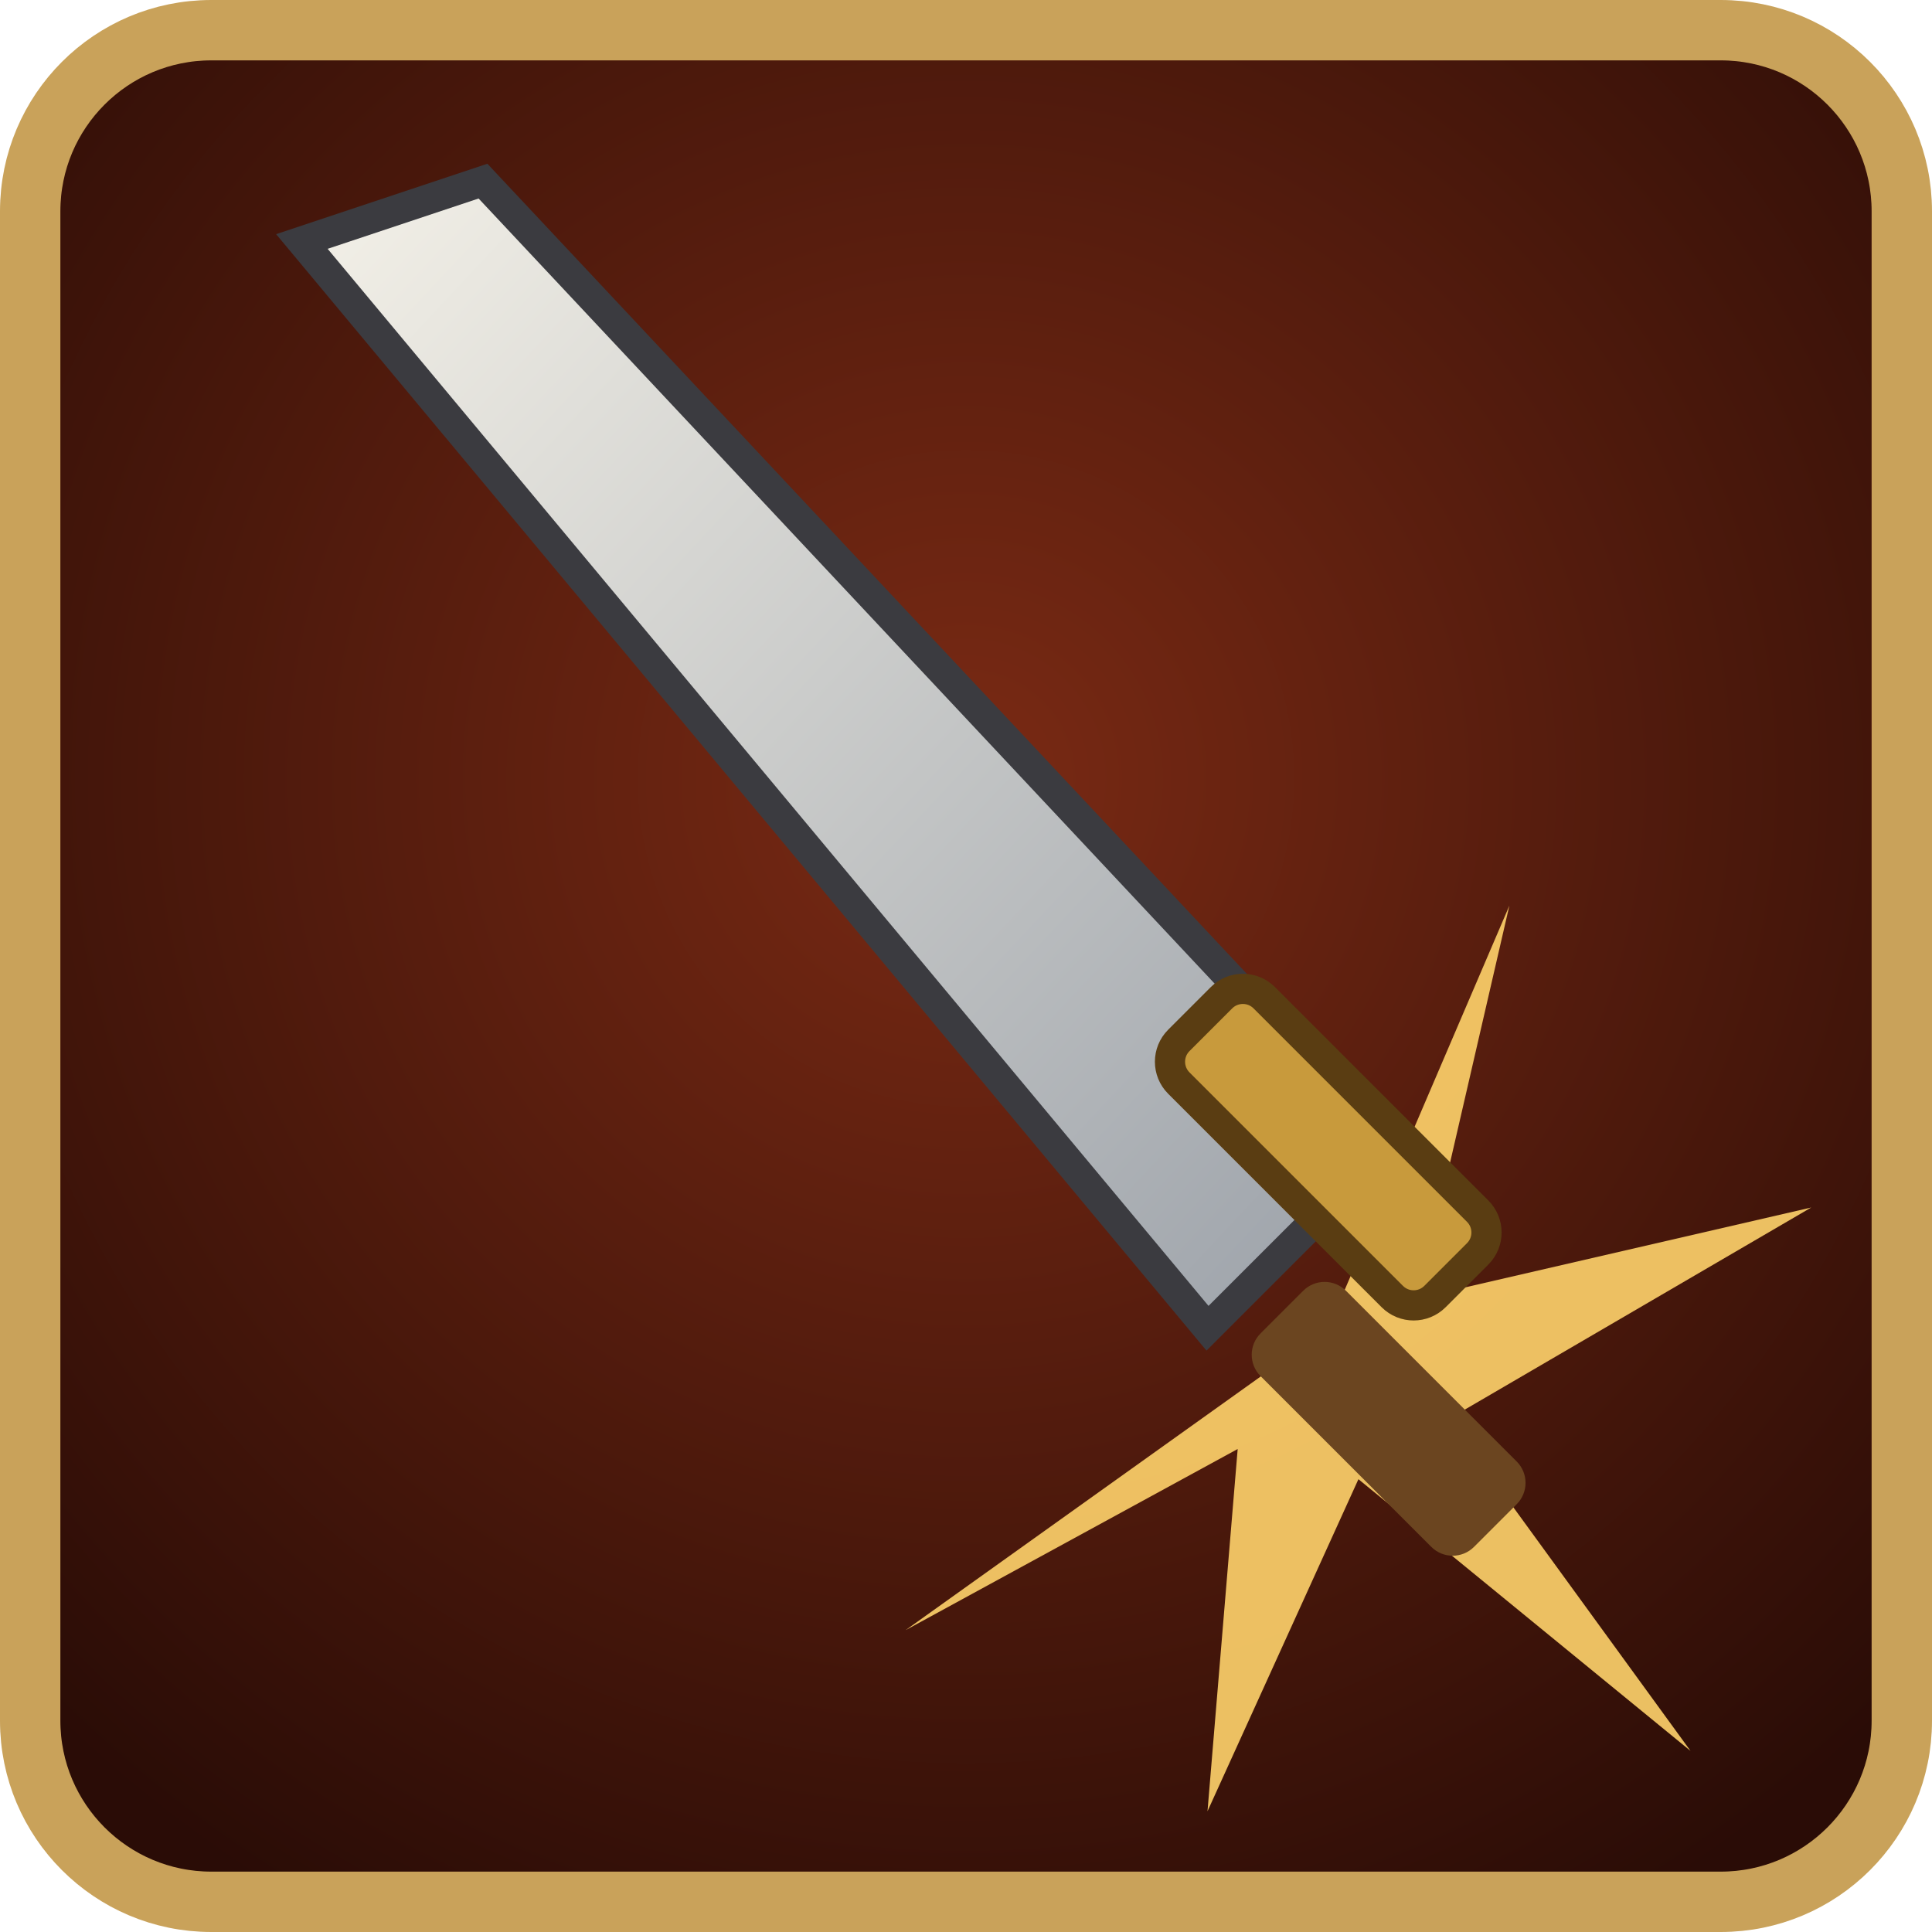
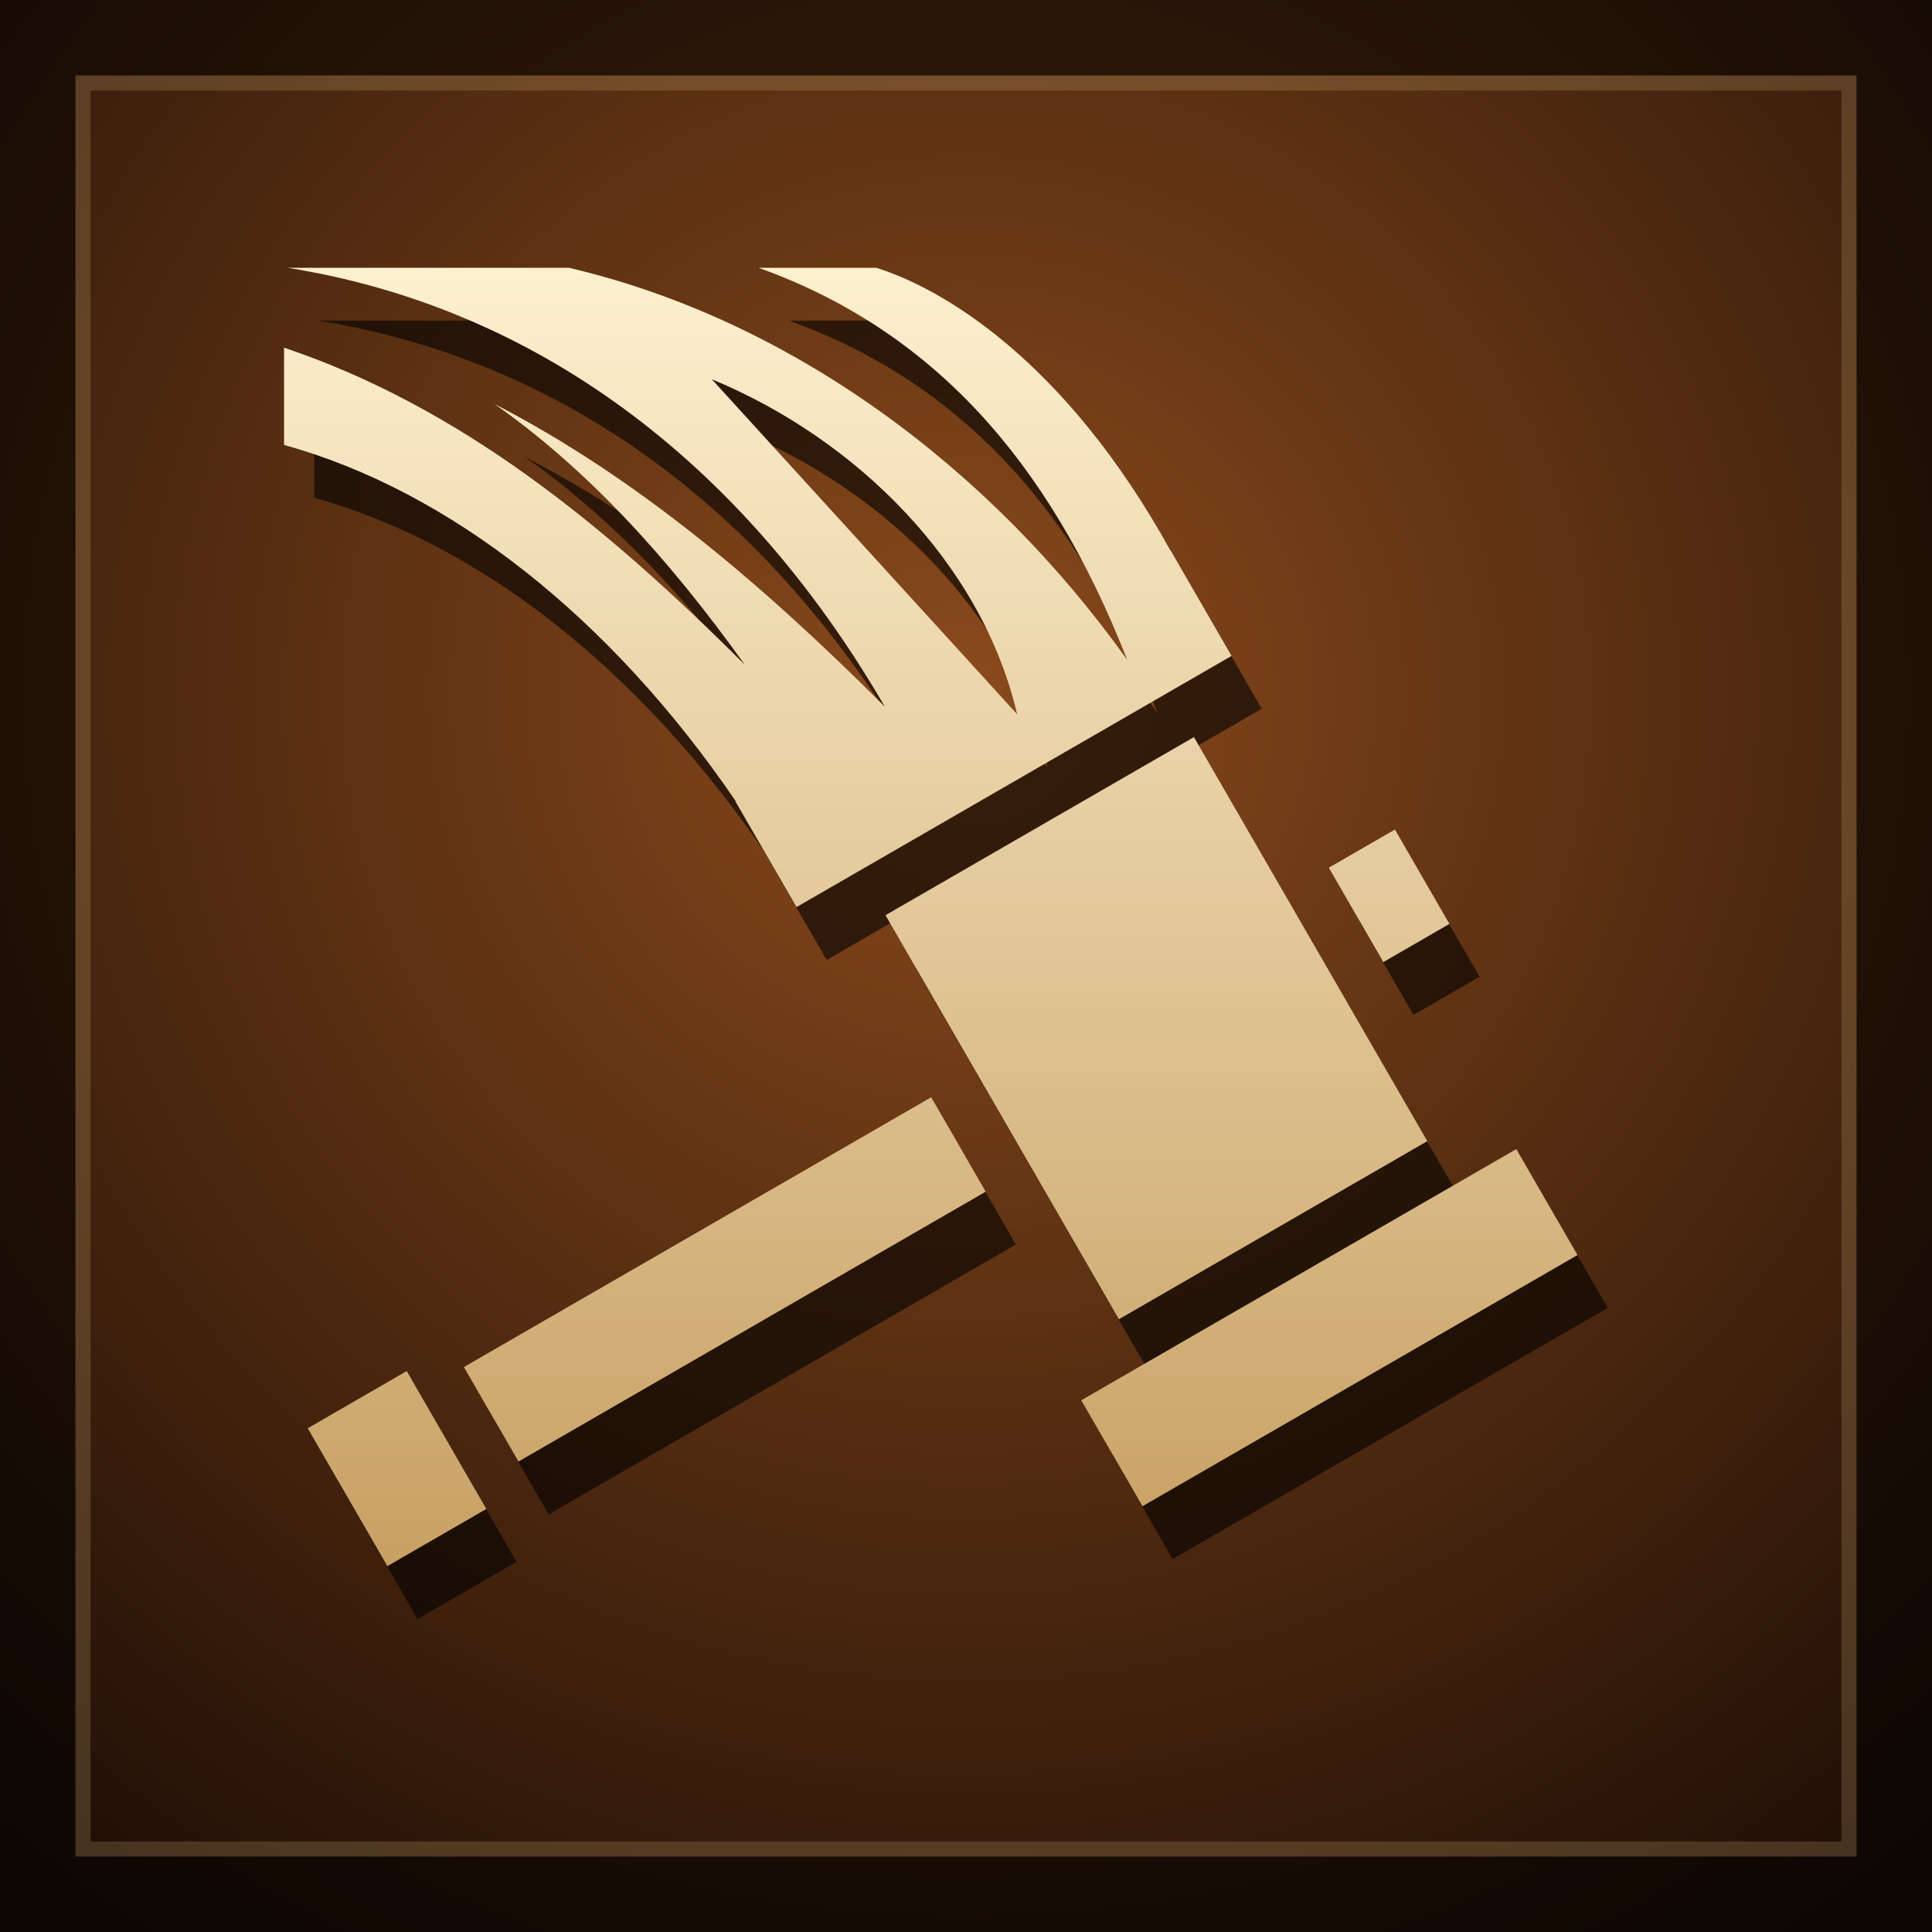
- <svg xmlns="http://www.w3.org/2000/svg" width="64" height="64" viewBox="0 0 64 64">
+ <svg xmlns="http://www.w3.org/2000/svg" viewBox="0 0 512 512">
  <defs>
-     <radialGradient id="bg" cx="50%" cy="40%" r="70%">
-       <stop offset="0" stop-color="#7a2a14" />
-       <stop offset="1" stop-color="#2a0c06" />
+     <radialGradient id="bg" cx="50%" cy="36%" r="78%">
+       <stop offset="0" stop-color="#8a4a1c" />
+       <stop offset="1" stop-color="#1c0d05" />
    </radialGradient>
-     <linearGradient id="blade" x1="0" y1="0" x2="1" y2="1">
-       <stop offset="0" stop-color="#f4f1e8" />
-       <stop offset="1" stop-color="#9aa0a8" />
+     <linearGradient id="ink" x1="0" y1="0" x2="0" y2="1">
+       <stop offset="0" stop-color="#fdf0cf" />
+       <stop offset="1" stop-color="#c8a064" />
    </linearGradient>
  </defs>
-   <rect x="1" y="1" width="62" height="62" rx="6" fill="url(#bg)" />
-   <g fill="#ffd36b" opacity="0.9">
-     <polygon points="44,44 50,30 47,43 60,40 48,47 56,58 45,49 40,60 41,48 30,54" />
+   <rect width="512" height="512" fill="url(#bg)" />
+   <g transform="translate(70 76) scale(0.73)" fill="#000" fill-opacity="0.6">
+     <path d="M19.5 12.28c88.718 14.188 164.126 68.854 216.78 159.314C191.738 127.057 146.123 88.34 94.626 61.75c32.85 23.08 62.377 54.866 90.844 94.656C134.237 105.183 81.956 62.756 18.187 41.28v35.314c60.134 16.64 118.398 62.562 163.968 129.312l-.125.063 22.19 38.405 157.936-91.188-22.187-38.406-.064.032c-38.38-69.37-83.042-95.124-106.72-102.53H190.47c62.75 22.53 105.37 69.704 133.78 142.28-50.118-70.19-122.52-123.542-202.656-142.28H19.5zm153.97 40.47c52.194 21.552 97.93 66.563 110.843 121.594L173.47 52.75zM348.5 182.656l-111.97 64.656L321.25 394l111.97-64.656-84.72-146.688zm72.97 33.563l-24 13.843 19.78 34.28 24-13.874-19.78-34.25zm-168.345 97.186L83.47 411.344l19.81 34.312 169.626-97.97-19.78-34.28zM465.53 332.22l-157.936 91.186 22.22 38.47 157.936-91.188-22.22-38.47zM62.72 412.81l-35.94 20.75 28.907 50.063 35.938-20.75-28.906-50.063z" />
  </g>
-   <polygon points="10,8 16,6 46,38 40,44" fill="url(#blade)" stroke="#3b3b40" stroke-width="1" />
-   <rect x="38" y="36" width="12" height="4" rx="1" transform="rotate(45 44 38)" fill="#c89a3c" stroke="#5a3d12" stroke-width="1" />
-   <rect x="44" y="42" width="4" height="10" rx="1" transform="rotate(-45 46 47)" fill="#6b4520" />
-   <rect x="1" y="1" width="62" height="62" rx="6" fill="none" stroke="#c9a25a" stroke-width="2" />
+   <g transform="translate(62 62) scale(0.73)" fill="url(#ink)">
+     <path d="M19.5 12.28c88.718 14.188 164.126 68.854 216.78 159.314C191.738 127.057 146.123 88.34 94.626 61.75c32.85 23.08 62.377 54.866 90.844 94.656C134.237 105.183 81.956 62.756 18.187 41.28v35.314c60.134 16.64 118.398 62.562 163.968 129.312l-.125.063 22.19 38.405 157.936-91.188-22.187-38.406-.064.032c-38.38-69.37-83.042-95.124-106.72-102.53H190.47c62.75 22.53 105.37 69.704 133.78 142.28-50.118-70.19-122.52-123.542-202.656-142.28H19.5zm153.97 40.47c52.194 21.552 97.93 66.563 110.843 121.594L173.47 52.75zM348.5 182.656l-111.97 64.656L321.25 394l111.97-64.656-84.72-146.688zm72.97 33.563l-24 13.843 19.78 34.28 24-13.874-19.78-34.25zm-168.345 97.186L83.47 411.344l19.81 34.312 169.626-97.97-19.78-34.28zM465.53 332.22l-157.936 91.186 22.22 38.47 157.936-91.188-22.22-38.47zM62.72 412.81l-35.94 20.75 28.907 50.063 35.938-20.75-28.906-50.063z" />
+   </g>
+   <rect x="10" y="10" width="492" height="492" fill="none" stroke="#000" stroke-opacity="0.55" stroke-width="20" />
+   <rect x="22" y="22" width="468" height="468" fill="none" stroke="#f3d79a" stroke-opacity="0.18" stroke-width="4" />
</svg>
